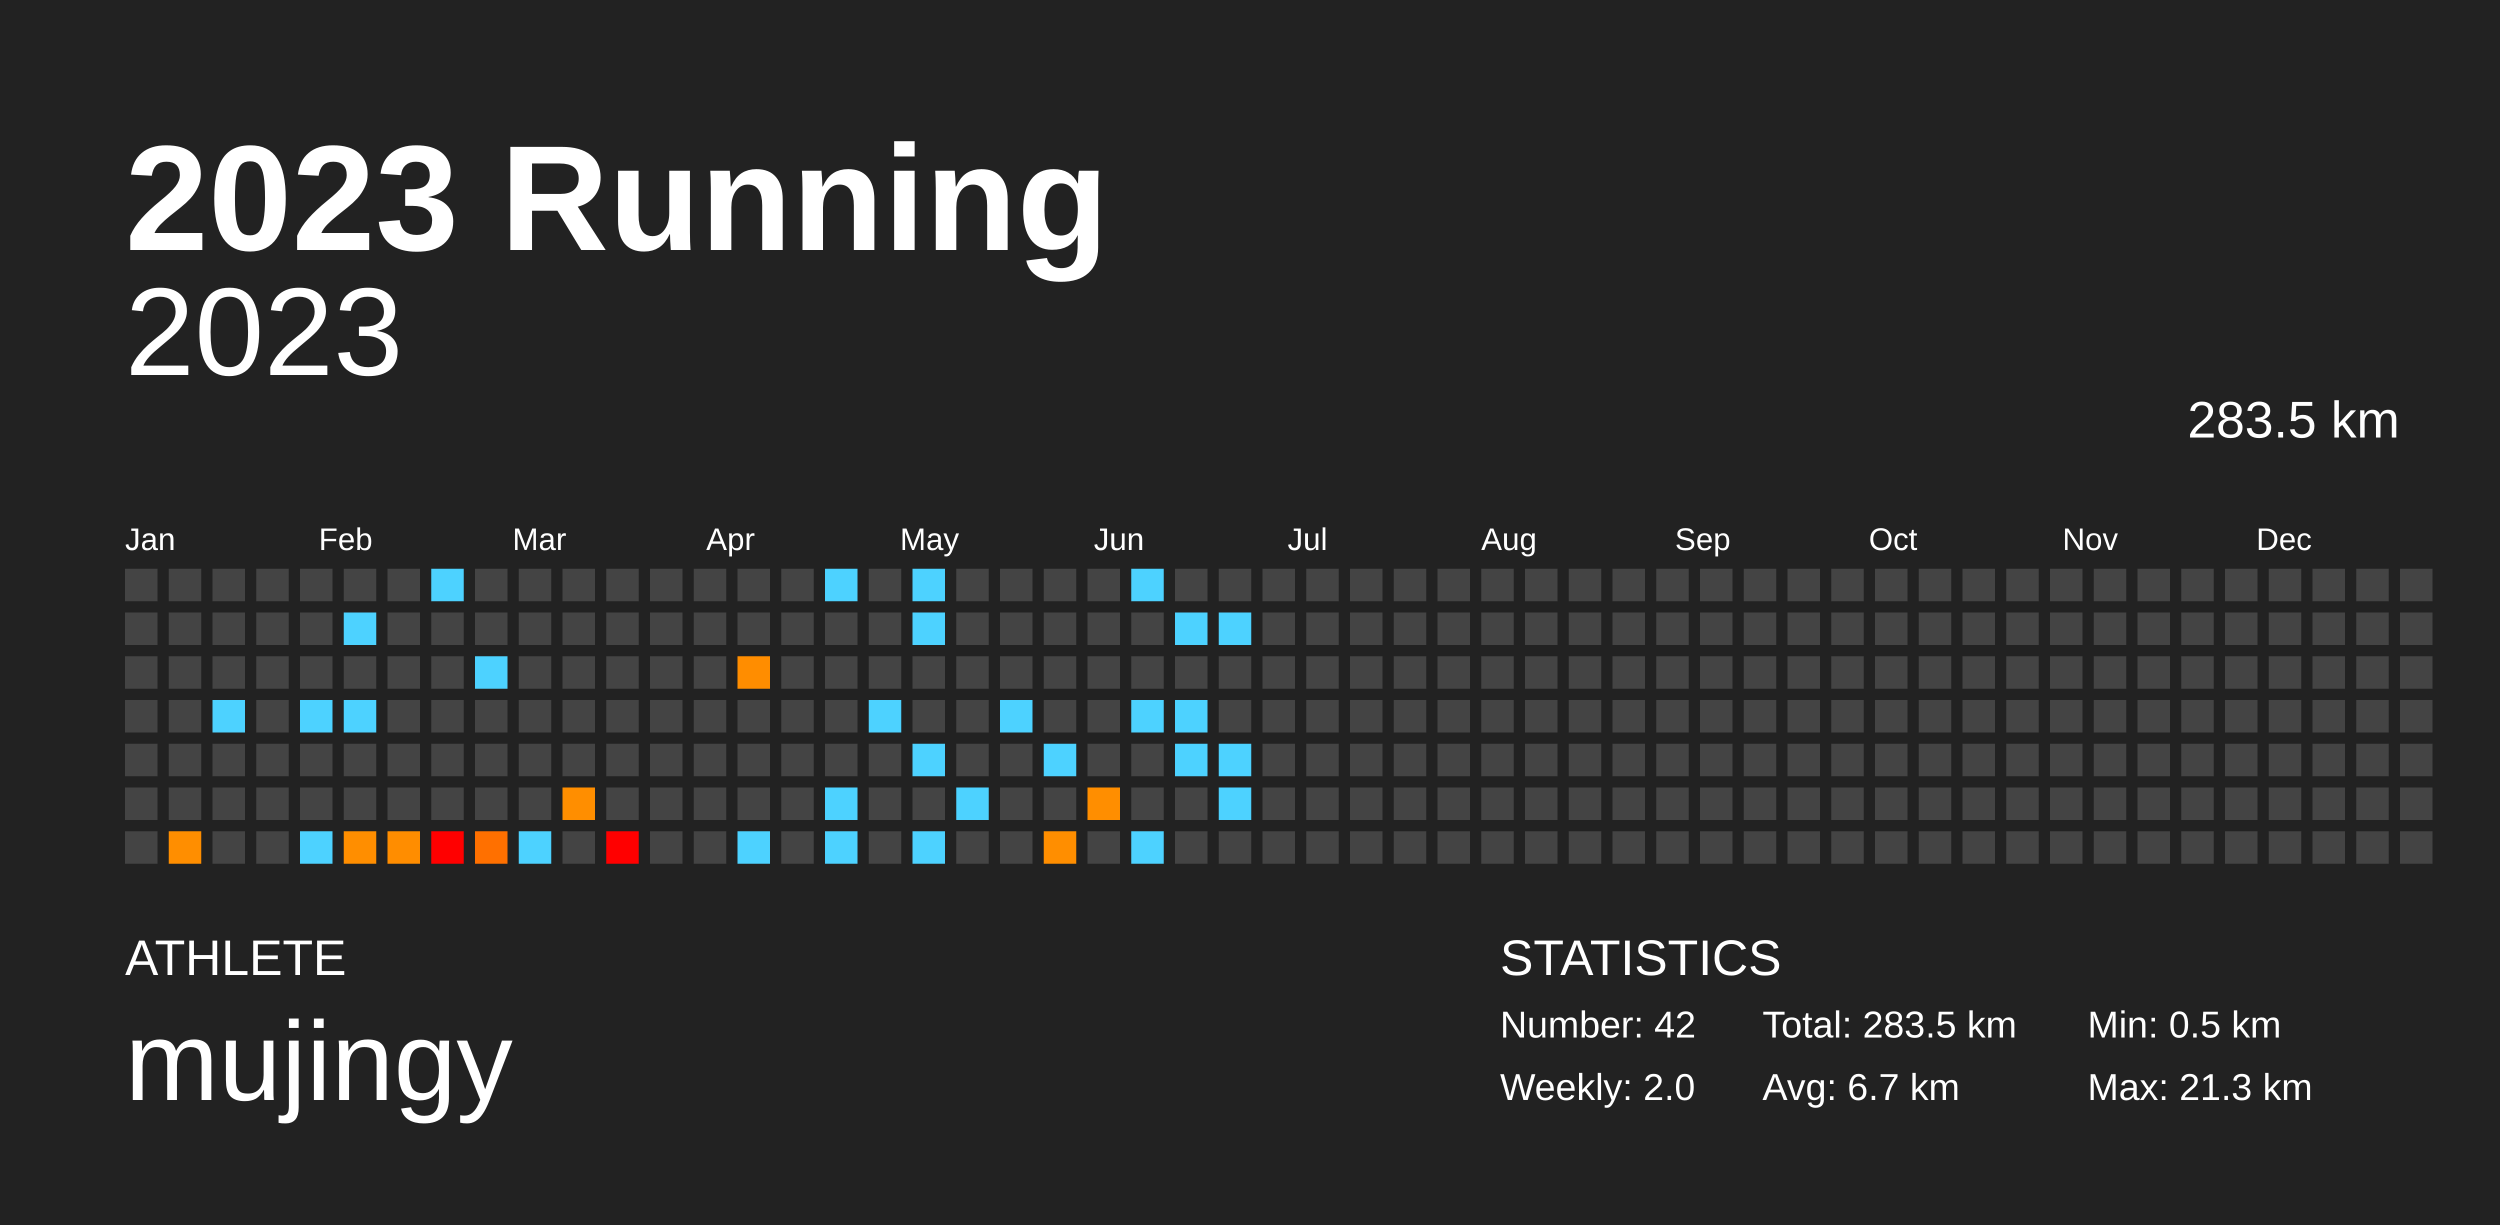
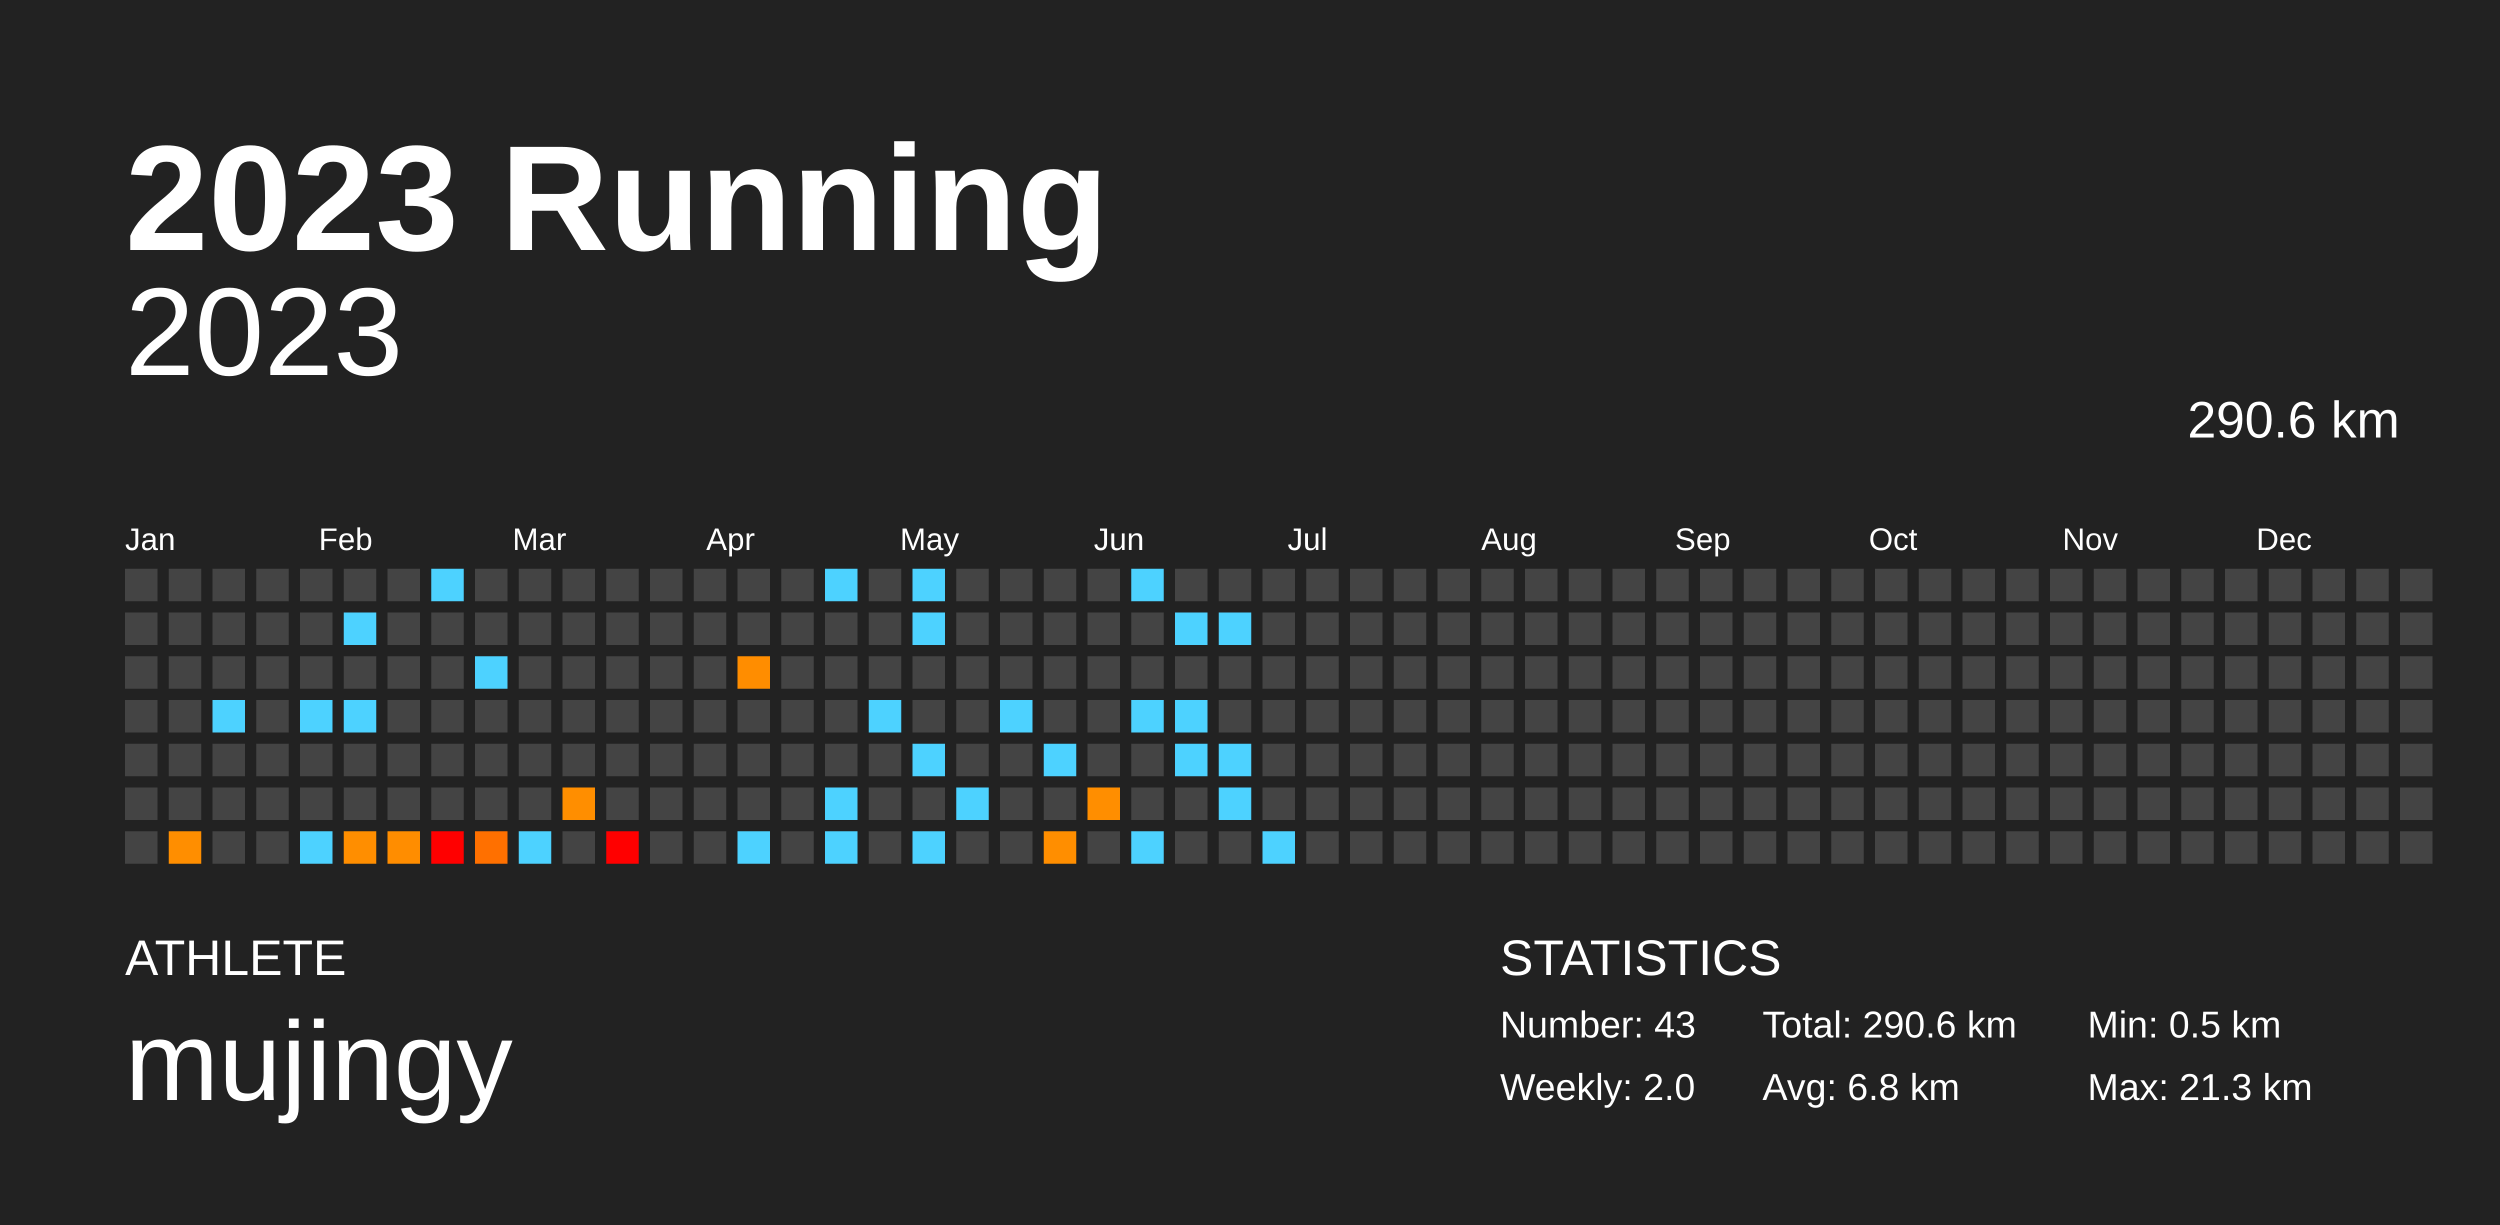
<svg xmlns="http://www.w3.org/2000/svg" baseProfile="full" height="98mm" version="1.1" viewBox="0,0,200,98" width="200mm">
  <defs />
  <rect fill="#222222" height="98" width="200" x="0" y="0" />
  <text fill="#FFFFFF" style="font-size:12px; font-family:Arial; font-weight:bold;" x="10" y="20">2023 Running</text>
  <text fill="#FFFFFF" style="font-size:4px; font-family:Arial" x="10" y="78">ATHLETE</text>
  <text fill="#FFFFFF" style="font-size:9px; font-family:Arial" x="10" y="88">mujingy</text>
  <text fill="#FFFFFF" style="font-size:4px; font-family:Arial" x="120" y="78">STATISTICS</text>
-   <text fill="#FFFFFF" style="font-size:3px; font-family:Arial" x="120" y="83">Number: 42</text>
+   <text fill="#FFFFFF" style="font-size:3px; font-family:Arial" x="120" y="83">Number: 43</text>
  <text fill="#FFFFFF" style="font-size:3px; font-family:Arial" x="120" y="88">Weekly: 2.0</text>
-   <text fill="#FFFFFF" style="font-size:3px; font-family:Arial" x="141" y="83">Total: 283.5 km</text>
-   <text fill="#FFFFFF" style="font-size:3px; font-family:Arial" x="141" y="88">Avg: 6.7 km</text>
+   <text fill="#FFFFFF" style="font-size:3px; font-family:Arial" x="141" y="83">Total: 290.6 km</text>
+   <text fill="#FFFFFF" style="font-size:3px; font-family:Arial" x="141" y="88">Avg: 6.8 km</text>
  <text fill="#FFFFFF" style="font-size:3px; font-family:Arial" x="167" y="83">Min: 0.5 km</text>
  <text fill="#FFFFFF" style="font-size:3px; font-family:Arial" x="167" y="88">Max: 21.3 km</text>
  <text alignment-baseline="hanging" fill="#FFFFFF" style="font-size:10.0px; font-family:Arial;" x="10" y="30">2023</text>
-   <text alignment-baseline="hanging" fill="#FFFFFF" style="font-size:4.125px; font-family:Arial;" x="175" y="35">283.5 km</text>
+   <text alignment-baseline="hanging" fill="#FFFFFF" style="font-size:4.125px; font-family:Arial;" x="175" y="35">290.6 km</text>
  <text fill="#FFFFFF" style="font-size:2.5px; font-family:Arial" x="10.0" y="44">Jan</text>
  <text fill="#FFFFFF" style="font-size:2.5px; font-family:Arial" x="25.5" y="44">Feb</text>
  <text fill="#FFFFFF" style="font-size:2.5px; font-family:Arial" x="41.0" y="44">Mar</text>
  <text fill="#FFFFFF" style="font-size:2.5px; font-family:Arial" x="56.5" y="44">Apr</text>
  <text fill="#FFFFFF" style="font-size:2.5px; font-family:Arial" x="72.0" y="44">May</text>
  <text fill="#FFFFFF" style="font-size:2.5px; font-family:Arial" x="87.5" y="44">Jun</text>
  <text fill="#FFFFFF" style="font-size:2.5px; font-family:Arial" x="103.0" y="44">Jul</text>
  <text fill="#FFFFFF" style="font-size:2.5px; font-family:Arial" x="118.5" y="44">Aug</text>
  <text fill="#FFFFFF" style="font-size:2.5px; font-family:Arial" x="134.0" y="44">Sep</text>
  <text fill="#FFFFFF" style="font-size:2.5px; font-family:Arial" x="149.5" y="44">Oct</text>
  <text fill="#FFFFFF" style="font-size:2.5px; font-family:Arial" x="165.0" y="44">Nov</text>
  <text fill="#FFFFFF" style="font-size:2.5px; font-family:Arial" x="180.5" y="44">Dec</text>
  <rect fill="#444444" height="2.6" width="2.6" x="10.0" y="45.5" />
  <rect fill="#444444" height="2.6" width="2.6" x="10.0" y="49.0" />
  <rect fill="#444444" height="2.6" width="2.6" x="10.0" y="52.5" />
  <rect fill="#444444" height="2.6" width="2.6" x="10.0" y="56.0" />
  <rect fill="#444444" height="2.6" width="2.6" x="10.0" y="59.5" />
  <rect fill="#444444" height="2.6" width="2.6" x="10.0" y="63.0" />
  <rect fill="#444444" height="2.6" width="2.6" x="10.0" y="66.5" />
  <rect fill="#444444" height="2.6" width="2.6" x="13.5" y="45.5" />
  <rect fill="#444444" height="2.6" width="2.6" x="13.5" y="49.0" />
  <rect fill="#444444" height="2.6" width="2.6" x="13.5" y="52.5" />
  <rect fill="#444444" height="2.6" width="2.6" x="13.5" y="56.0" />
  <rect fill="#444444" height="2.6" width="2.6" x="13.5" y="59.5" />
  <rect fill="#444444" height="2.6" width="2.6" x="13.5" y="63.0" />
  <rect fill="#ff8e00" height="2.6" width="2.6" x="13.5" y="66.5" />
  <rect fill="#444444" height="2.6" width="2.6" x="17.0" y="45.5" />
  <rect fill="#444444" height="2.6" width="2.6" x="17.0" y="49.0" />
  <rect fill="#444444" height="2.6" width="2.6" x="17.0" y="52.5" />
  <rect fill="#4dd2ff" height="2.6" width="2.6" x="17.0" y="56.0" />
  <rect fill="#444444" height="2.6" width="2.6" x="17.0" y="59.5" />
  <rect fill="#444444" height="2.6" width="2.6" x="17.0" y="63.0" />
  <rect fill="#444444" height="2.6" width="2.6" x="17.0" y="66.5" />
  <rect fill="#444444" height="2.6" width="2.6" x="20.5" y="45.5" />
  <rect fill="#444444" height="2.6" width="2.6" x="20.5" y="49.0" />
  <rect fill="#444444" height="2.6" width="2.6" x="20.5" y="52.5" />
  <rect fill="#444444" height="2.6" width="2.6" x="20.5" y="56.0" />
  <rect fill="#444444" height="2.6" width="2.6" x="20.5" y="59.5" />
  <rect fill="#444444" height="2.6" width="2.6" x="20.5" y="63.0" />
  <rect fill="#444444" height="2.6" width="2.6" x="20.5" y="66.5" />
  <rect fill="#444444" height="2.6" width="2.6" x="24.0" y="45.5" />
  <rect fill="#444444" height="2.6" width="2.6" x="24.0" y="49.0" />
  <rect fill="#444444" height="2.6" width="2.6" x="24.0" y="52.5" />
  <rect fill="#4dd2ff" height="2.6" width="2.6" x="24.0" y="56.0" />
  <rect fill="#444444" height="2.6" width="2.6" x="24.0" y="59.5" />
  <rect fill="#444444" height="2.6" width="2.6" x="24.0" y="63.0" />
  <rect fill="#4dd2ff" height="2.6" width="2.6" x="24.0" y="66.5" />
  <rect fill="#444444" height="2.6" width="2.6" x="27.5" y="45.5" />
  <rect fill="#4dd2ff" height="2.6" width="2.6" x="27.5" y="49.0" />
  <rect fill="#444444" height="2.6" width="2.6" x="27.5" y="52.5" />
  <rect fill="#4dd2ff" height="2.6" width="2.6" x="27.5" y="56.0" />
  <rect fill="#444444" height="2.6" width="2.6" x="27.5" y="59.5" />
  <rect fill="#444444" height="2.6" width="2.6" x="27.5" y="63.0" />
  <rect fill="#ff8e00" height="2.6" width="2.6" x="27.5" y="66.5" />
  <rect fill="#444444" height="2.6" width="2.6" x="31.0" y="45.5" />
  <rect fill="#444444" height="2.6" width="2.6" x="31.0" y="49.0" />
  <rect fill="#444444" height="2.6" width="2.6" x="31.0" y="52.5" />
  <rect fill="#444444" height="2.6" width="2.6" x="31.0" y="56.0" />
  <rect fill="#444444" height="2.6" width="2.6" x="31.0" y="59.5" />
  <rect fill="#444444" height="2.6" width="2.6" x="31.0" y="63.0" />
  <rect fill="#ff8d00" height="2.6" width="2.6" x="31.0" y="66.5" />
  <rect fill="#4dd2ff" height="2.6" width="2.6" x="34.5" y="45.5" />
  <rect fill="#444444" height="2.6" width="2.6" x="34.5" y="49.0" />
  <rect fill="#444444" height="2.6" width="2.6" x="34.5" y="52.5" />
  <rect fill="#444444" height="2.6" width="2.6" x="34.5" y="56.0" />
  <rect fill="#444444" height="2.6" width="2.6" x="34.5" y="59.5" />
  <rect fill="#444444" height="2.6" width="2.6" x="34.5" y="63.0" />
  <rect fill="red" height="2.6" width="2.6" x="34.5" y="66.5" />
  <rect fill="#444444" height="2.6" width="2.6" x="38.0" y="45.5" />
  <rect fill="#444444" height="2.6" width="2.6" x="38.0" y="49.0" />
  <rect fill="#4dd2ff" height="2.6" width="2.6" x="38.0" y="52.5" />
  <rect fill="#444444" height="2.6" width="2.6" x="38.0" y="56.0" />
  <rect fill="#444444" height="2.6" width="2.6" x="38.0" y="59.5" />
  <rect fill="#444444" height="2.6" width="2.6" x="38.0" y="63.0" />
  <rect fill="#ff7000" height="2.6" width="2.6" x="38.0" y="66.5" />
  <rect fill="#444444" height="2.6" width="2.6" x="41.5" y="45.5" />
  <rect fill="#444444" height="2.6" width="2.6" x="41.5" y="49.0" />
  <rect fill="#444444" height="2.6" width="2.6" x="41.5" y="52.5" />
  <rect fill="#444444" height="2.6" width="2.6" x="41.5" y="56.0" />
  <rect fill="#444444" height="2.6" width="2.6" x="41.5" y="59.5" />
  <rect fill="#444444" height="2.6" width="2.6" x="41.5" y="63.0" />
  <rect fill="#4dd2ff" height="2.6" width="2.6" x="41.5" y="66.5" />
  <rect fill="#444444" height="2.6" width="2.6" x="45.0" y="45.5" />
  <rect fill="#444444" height="2.6" width="2.6" x="45.0" y="49.0" />
  <rect fill="#444444" height="2.6" width="2.6" x="45.0" y="52.5" />
  <rect fill="#444444" height="2.6" width="2.6" x="45.0" y="56.0" />
  <rect fill="#444444" height="2.6" width="2.6" x="45.0" y="59.5" />
  <rect fill="#ff8e00" height="2.6" width="2.6" x="45.0" y="63.0" />
  <rect fill="#444444" height="2.6" width="2.6" x="45.0" y="66.5" />
  <rect fill="#444444" height="2.6" width="2.6" x="48.5" y="45.5" />
  <rect fill="#444444" height="2.6" width="2.6" x="48.5" y="49.0" />
  <rect fill="#444444" height="2.6" width="2.6" x="48.5" y="52.5" />
  <rect fill="#444444" height="2.6" width="2.6" x="48.5" y="56.0" />
  <rect fill="#444444" height="2.6" width="2.6" x="48.5" y="59.5" />
  <rect fill="#444444" height="2.6" width="2.6" x="48.5" y="63.0" />
  <rect fill="red" height="2.6" width="2.6" x="48.5" y="66.5" />
  <rect fill="#444444" height="2.6" width="2.6" x="52.0" y="45.5" />
  <rect fill="#444444" height="2.6" width="2.6" x="52.0" y="49.0" />
  <rect fill="#444444" height="2.6" width="2.6" x="52.0" y="52.5" />
  <rect fill="#444444" height="2.6" width="2.6" x="52.0" y="56.0" />
  <rect fill="#444444" height="2.6" width="2.6" x="52.0" y="59.5" />
  <rect fill="#444444" height="2.6" width="2.6" x="52.0" y="63.0" />
  <rect fill="#444444" height="2.6" width="2.6" x="52.0" y="66.5" />
  <rect fill="#444444" height="2.6" width="2.6" x="55.5" y="45.5" />
  <rect fill="#444444" height="2.6" width="2.6" x="55.5" y="49.0" />
  <rect fill="#444444" height="2.6" width="2.6" x="55.5" y="52.5" />
  <rect fill="#444444" height="2.6" width="2.6" x="55.5" y="56.0" />
  <rect fill="#444444" height="2.6" width="2.6" x="55.5" y="59.5" />
  <rect fill="#444444" height="2.6" width="2.6" x="55.5" y="63.0" />
  <rect fill="#444444" height="2.6" width="2.6" x="55.5" y="66.5" />
  <rect fill="#444444" height="2.6" width="2.6" x="59.0" y="45.5" />
  <rect fill="#444444" height="2.6" width="2.6" x="59.0" y="49.0" />
  <rect fill="#ff8d00" height="2.6" width="2.6" x="59.0" y="52.5" />
  <rect fill="#444444" height="2.6" width="2.6" x="59.0" y="56.0" />
  <rect fill="#444444" height="2.6" width="2.6" x="59.0" y="59.5" />
  <rect fill="#444444" height="2.6" width="2.6" x="59.0" y="63.0" />
  <rect fill="#4dd2ff" height="2.6" width="2.6" x="59.0" y="66.5" />
  <rect fill="#444444" height="2.6" width="2.6" x="62.5" y="45.5" />
  <rect fill="#444444" height="2.6" width="2.6" x="62.5" y="49.0" />
  <rect fill="#444444" height="2.6" width="2.6" x="62.5" y="52.5" />
  <rect fill="#444444" height="2.6" width="2.6" x="62.5" y="56.0" />
  <rect fill="#444444" height="2.6" width="2.6" x="62.5" y="59.5" />
  <rect fill="#444444" height="2.6" width="2.6" x="62.5" y="63.0" />
  <rect fill="#444444" height="2.6" width="2.6" x="62.5" y="66.5" />
  <rect fill="#4dd2ff" height="2.6" width="2.6" x="66.0" y="45.5" />
  <rect fill="#444444" height="2.6" width="2.6" x="66.0" y="49.0" />
  <rect fill="#444444" height="2.6" width="2.6" x="66.0" y="52.5" />
  <rect fill="#444444" height="2.6" width="2.6" x="66.0" y="56.0" />
  <rect fill="#444444" height="2.6" width="2.6" x="66.0" y="59.5" />
  <rect fill="#4dd2ff" height="2.6" width="2.6" x="66.0" y="63.0" />
  <rect fill="#4dd2ff" height="2.6" width="2.6" x="66.0" y="66.5" />
  <rect fill="#444444" height="2.6" width="2.6" x="69.5" y="45.5" />
  <rect fill="#444444" height="2.6" width="2.6" x="69.5" y="49.0" />
  <rect fill="#444444" height="2.6" width="2.6" x="69.5" y="52.5" />
  <rect fill="#4dd2ff" height="2.6" width="2.6" x="69.5" y="56.0" />
  <rect fill="#444444" height="2.6" width="2.6" x="69.5" y="59.5" />
  <rect fill="#444444" height="2.6" width="2.6" x="69.5" y="63.0" />
  <rect fill="#444444" height="2.6" width="2.6" x="69.5" y="66.5" />
  <rect fill="#4dd2ff" height="2.6" width="2.6" x="73.0" y="45.5" />
  <rect fill="#4dd2ff" height="2.6" width="2.6" x="73.0" y="49.0" />
  <rect fill="#444444" height="2.6" width="2.6" x="73.0" y="52.5" />
  <rect fill="#444444" height="2.6" width="2.6" x="73.0" y="56.0" />
  <rect fill="#4dd2ff" height="2.6" width="2.6" x="73.0" y="59.5" />
  <rect fill="#444444" height="2.6" width="2.6" x="73.0" y="63.0" />
  <rect fill="#4dd2ff" height="2.6" width="2.6" x="73.0" y="66.5" />
  <rect fill="#444444" height="2.6" width="2.6" x="76.5" y="45.5" />
  <rect fill="#444444" height="2.6" width="2.6" x="76.5" y="49.0" />
  <rect fill="#444444" height="2.6" width="2.6" x="76.5" y="52.5" />
  <rect fill="#444444" height="2.6" width="2.6" x="76.5" y="56.0" />
  <rect fill="#444444" height="2.6" width="2.6" x="76.5" y="59.5" />
  <rect fill="#4dd2ff" height="2.6" width="2.6" x="76.5" y="63.0" />
  <rect fill="#444444" height="2.6" width="2.6" x="76.5" y="66.5" />
  <rect fill="#444444" height="2.6" width="2.6" x="80.0" y="45.5" />
  <rect fill="#444444" height="2.6" width="2.6" x="80.0" y="49.0" />
  <rect fill="#444444" height="2.6" width="2.6" x="80.0" y="52.5" />
  <rect fill="#4dd2ff" height="2.6" width="2.6" x="80.0" y="56.0" />
  <rect fill="#444444" height="2.6" width="2.6" x="80.0" y="59.5" />
  <rect fill="#444444" height="2.6" width="2.6" x="80.0" y="63.0" />
  <rect fill="#444444" height="2.6" width="2.6" x="80.0" y="66.5" />
  <rect fill="#444444" height="2.6" width="2.6" x="83.5" y="45.5" />
  <rect fill="#444444" height="2.6" width="2.6" x="83.5" y="49.0" />
  <rect fill="#444444" height="2.6" width="2.6" x="83.5" y="52.5" />
  <rect fill="#444444" height="2.6" width="2.6" x="83.5" y="56.0" />
  <rect fill="#4dd2ff" height="2.6" width="2.6" x="83.5" y="59.5" />
  <rect fill="#444444" height="2.6" width="2.6" x="83.5" y="63.0" />
  <rect fill="#ff8e00" height="2.6" width="2.6" x="83.5" y="66.5" />
  <rect fill="#444444" height="2.6" width="2.6" x="87.0" y="45.5" />
  <rect fill="#444444" height="2.6" width="2.6" x="87.0" y="49.0" />
  <rect fill="#444444" height="2.6" width="2.6" x="87.0" y="52.5" />
  <rect fill="#444444" height="2.6" width="2.6" x="87.0" y="56.0" />
  <rect fill="#444444" height="2.6" width="2.6" x="87.0" y="59.5" />
  <rect fill="#ff8e00" height="2.6" width="2.6" x="87.0" y="63.0" />
  <rect fill="#444444" height="2.6" width="2.6" x="87.0" y="66.5" />
  <rect fill="#4dd2ff" height="2.6" width="2.6" x="90.5" y="45.5" />
  <rect fill="#444444" height="2.6" width="2.6" x="90.5" y="49.0" />
  <rect fill="#444444" height="2.6" width="2.6" x="90.5" y="52.5" />
  <rect fill="#4dd2ff" height="2.6" width="2.6" x="90.5" y="56.0" />
  <rect fill="#444444" height="2.6" width="2.6" x="90.5" y="59.5" />
  <rect fill="#444444" height="2.6" width="2.6" x="90.5" y="63.0" />
  <rect fill="#4dd2ff" height="2.6" width="2.6" x="90.5" y="66.5" />
  <rect fill="#444444" height="2.6" width="2.6" x="94.0" y="45.5" />
  <rect fill="#4dd2ff" height="2.6" width="2.6" x="94.0" y="49.0" />
  <rect fill="#444444" height="2.6" width="2.6" x="94.0" y="52.5" />
  <rect fill="#4dd2ff" height="2.6" width="2.6" x="94.0" y="56.0" />
  <rect fill="#4dd2ff" height="2.6" width="2.6" x="94.0" y="59.5" />
  <rect fill="#444444" height="2.6" width="2.6" x="94.0" y="63.0" />
  <rect fill="#444444" height="2.6" width="2.6" x="94.0" y="66.5" />
  <rect fill="#444444" height="2.6" width="2.6" x="97.5" y="45.5" />
  <rect fill="#4dd2ff" height="2.6" width="2.6" x="97.5" y="49.0" />
  <rect fill="#444444" height="2.6" width="2.6" x="97.5" y="52.5" />
  <rect fill="#444444" height="2.6" width="2.6" x="97.5" y="56.0" />
  <rect fill="#4dd2ff" height="2.6" width="2.6" x="97.5" y="59.5" />
  <rect fill="#4dd2ff" height="2.6" width="2.6" x="97.5" y="63.0" />
  <rect fill="#444444" height="2.6" width="2.6" x="97.5" y="66.5" />
  <rect fill="#444444" height="2.6" width="2.6" x="101.0" y="45.5" />
  <rect fill="#444444" height="2.6" width="2.6" x="101.0" y="49.0" />
  <rect fill="#444444" height="2.6" width="2.6" x="101.0" y="52.5" />
  <rect fill="#444444" height="2.6" width="2.6" x="101.0" y="56.0" />
  <rect fill="#444444" height="2.6" width="2.6" x="101.0" y="59.5" />
  <rect fill="#444444" height="2.6" width="2.6" x="101.0" y="63.0" />
-   <rect fill="#444444" height="2.6" width="2.6" x="101.0" y="66.5" />
+   <rect fill="#4dd2ff" height="2.6" width="2.6" x="101.0" y="66.5" />
  <rect fill="#444444" height="2.6" width="2.6" x="104.5" y="45.5" />
  <rect fill="#444444" height="2.6" width="2.6" x="104.5" y="49.0" />
  <rect fill="#444444" height="2.6" width="2.6" x="104.5" y="52.5" />
  <rect fill="#444444" height="2.6" width="2.6" x="104.5" y="56.0" />
  <rect fill="#444444" height="2.6" width="2.6" x="104.5" y="59.5" />
  <rect fill="#444444" height="2.6" width="2.6" x="104.5" y="63.0" />
  <rect fill="#444444" height="2.6" width="2.6" x="104.5" y="66.5" />
  <rect fill="#444444" height="2.6" width="2.6" x="108.0" y="45.5" />
  <rect fill="#444444" height="2.6" width="2.6" x="108.0" y="49.0" />
  <rect fill="#444444" height="2.6" width="2.6" x="108.0" y="52.5" />
  <rect fill="#444444" height="2.6" width="2.6" x="108.0" y="56.0" />
  <rect fill="#444444" height="2.6" width="2.6" x="108.0" y="59.5" />
  <rect fill="#444444" height="2.6" width="2.6" x="108.0" y="63.0" />
  <rect fill="#444444" height="2.6" width="2.6" x="108.0" y="66.5" />
  <rect fill="#444444" height="2.6" width="2.6" x="111.5" y="45.5" />
  <rect fill="#444444" height="2.6" width="2.6" x="111.5" y="49.0" />
  <rect fill="#444444" height="2.6" width="2.6" x="111.5" y="52.5" />
  <rect fill="#444444" height="2.6" width="2.6" x="111.5" y="56.0" />
  <rect fill="#444444" height="2.6" width="2.6" x="111.5" y="59.5" />
  <rect fill="#444444" height="2.6" width="2.6" x="111.5" y="63.0" />
  <rect fill="#444444" height="2.6" width="2.6" x="111.5" y="66.5" />
  <rect fill="#444444" height="2.6" width="2.6" x="115.0" y="45.5" />
  <rect fill="#444444" height="2.6" width="2.6" x="115.0" y="49.0" />
  <rect fill="#444444" height="2.6" width="2.6" x="115.0" y="52.5" />
  <rect fill="#444444" height="2.6" width="2.6" x="115.0" y="56.0" />
  <rect fill="#444444" height="2.6" width="2.6" x="115.0" y="59.5" />
  <rect fill="#444444" height="2.6" width="2.6" x="115.0" y="63.0" />
  <rect fill="#444444" height="2.6" width="2.6" x="115.0" y="66.5" />
  <rect fill="#444444" height="2.6" width="2.6" x="118.5" y="45.5" />
  <rect fill="#444444" height="2.6" width="2.6" x="118.5" y="49.0" />
  <rect fill="#444444" height="2.6" width="2.6" x="118.5" y="52.5" />
  <rect fill="#444444" height="2.6" width="2.6" x="118.5" y="56.0" />
  <rect fill="#444444" height="2.6" width="2.6" x="118.5" y="59.5" />
  <rect fill="#444444" height="2.6" width="2.6" x="118.5" y="63.0" />
  <rect fill="#444444" height="2.6" width="2.6" x="118.5" y="66.5" />
  <rect fill="#444444" height="2.6" width="2.6" x="122.0" y="45.5" />
  <rect fill="#444444" height="2.6" width="2.6" x="122.0" y="49.0" />
  <rect fill="#444444" height="2.6" width="2.6" x="122.0" y="52.5" />
  <rect fill="#444444" height="2.6" width="2.6" x="122.0" y="56.0" />
  <rect fill="#444444" height="2.6" width="2.6" x="122.0" y="59.5" />
  <rect fill="#444444" height="2.6" width="2.6" x="122.0" y="63.0" />
  <rect fill="#444444" height="2.6" width="2.6" x="122.0" y="66.5" />
  <rect fill="#444444" height="2.6" width="2.6" x="125.5" y="45.5" />
  <rect fill="#444444" height="2.6" width="2.6" x="125.5" y="49.0" />
  <rect fill="#444444" height="2.6" width="2.6" x="125.5" y="52.5" />
  <rect fill="#444444" height="2.6" width="2.6" x="125.5" y="56.0" />
  <rect fill="#444444" height="2.6" width="2.6" x="125.5" y="59.5" />
  <rect fill="#444444" height="2.6" width="2.6" x="125.5" y="63.0" />
  <rect fill="#444444" height="2.6" width="2.6" x="125.5" y="66.5" />
  <rect fill="#444444" height="2.6" width="2.6" x="129.0" y="45.5" />
  <rect fill="#444444" height="2.6" width="2.6" x="129.0" y="49.0" />
  <rect fill="#444444" height="2.6" width="2.6" x="129.0" y="52.5" />
  <rect fill="#444444" height="2.6" width="2.6" x="129.0" y="56.0" />
  <rect fill="#444444" height="2.6" width="2.6" x="129.0" y="59.5" />
  <rect fill="#444444" height="2.6" width="2.6" x="129.0" y="63.0" />
  <rect fill="#444444" height="2.6" width="2.6" x="129.0" y="66.5" />
  <rect fill="#444444" height="2.6" width="2.6" x="132.5" y="45.5" />
  <rect fill="#444444" height="2.6" width="2.6" x="132.5" y="49.0" />
  <rect fill="#444444" height="2.6" width="2.6" x="132.5" y="52.5" />
  <rect fill="#444444" height="2.6" width="2.6" x="132.5" y="56.0" />
  <rect fill="#444444" height="2.6" width="2.6" x="132.5" y="59.5" />
  <rect fill="#444444" height="2.6" width="2.6" x="132.5" y="63.0" />
  <rect fill="#444444" height="2.6" width="2.6" x="132.5" y="66.5" />
  <rect fill="#444444" height="2.6" width="2.6" x="136.0" y="45.5" />
  <rect fill="#444444" height="2.6" width="2.6" x="136.0" y="49.0" />
  <rect fill="#444444" height="2.6" width="2.6" x="136.0" y="52.5" />
  <rect fill="#444444" height="2.6" width="2.6" x="136.0" y="56.0" />
  <rect fill="#444444" height="2.6" width="2.6" x="136.0" y="59.5" />
  <rect fill="#444444" height="2.6" width="2.6" x="136.0" y="63.0" />
  <rect fill="#444444" height="2.6" width="2.6" x="136.0" y="66.5" />
  <rect fill="#444444" height="2.6" width="2.6" x="139.5" y="45.5" />
  <rect fill="#444444" height="2.6" width="2.6" x="139.5" y="49.0" />
  <rect fill="#444444" height="2.6" width="2.6" x="139.5" y="52.5" />
  <rect fill="#444444" height="2.6" width="2.6" x="139.5" y="56.0" />
  <rect fill="#444444" height="2.6" width="2.6" x="139.5" y="59.5" />
  <rect fill="#444444" height="2.6" width="2.6" x="139.5" y="63.0" />
  <rect fill="#444444" height="2.6" width="2.6" x="139.5" y="66.5" />
  <rect fill="#444444" height="2.6" width="2.6" x="143.0" y="45.5" />
  <rect fill="#444444" height="2.6" width="2.6" x="143.0" y="49.0" />
  <rect fill="#444444" height="2.6" width="2.6" x="143.0" y="52.5" />
  <rect fill="#444444" height="2.6" width="2.6" x="143.0" y="56.0" />
  <rect fill="#444444" height="2.6" width="2.6" x="143.0" y="59.5" />
  <rect fill="#444444" height="2.6" width="2.6" x="143.0" y="63.0" />
  <rect fill="#444444" height="2.6" width="2.6" x="143.0" y="66.5" />
  <rect fill="#444444" height="2.6" width="2.6" x="146.5" y="45.5" />
  <rect fill="#444444" height="2.6" width="2.6" x="146.5" y="49.0" />
  <rect fill="#444444" height="2.6" width="2.6" x="146.5" y="52.5" />
  <rect fill="#444444" height="2.6" width="2.6" x="146.5" y="56.0" />
  <rect fill="#444444" height="2.6" width="2.6" x="146.5" y="59.5" />
  <rect fill="#444444" height="2.6" width="2.6" x="146.5" y="63.0" />
  <rect fill="#444444" height="2.6" width="2.6" x="146.5" y="66.5" />
  <rect fill="#444444" height="2.6" width="2.6" x="150.0" y="45.5" />
  <rect fill="#444444" height="2.6" width="2.6" x="150.0" y="49.0" />
  <rect fill="#444444" height="2.6" width="2.6" x="150.0" y="52.5" />
  <rect fill="#444444" height="2.6" width="2.6" x="150.0" y="56.0" />
  <rect fill="#444444" height="2.6" width="2.6" x="150.0" y="59.5" />
  <rect fill="#444444" height="2.6" width="2.6" x="150.0" y="63.0" />
  <rect fill="#444444" height="2.6" width="2.6" x="150.0" y="66.5" />
  <rect fill="#444444" height="2.6" width="2.6" x="153.5" y="45.5" />
  <rect fill="#444444" height="2.6" width="2.6" x="153.5" y="49.0" />
  <rect fill="#444444" height="2.6" width="2.6" x="153.5" y="52.5" />
  <rect fill="#444444" height="2.6" width="2.6" x="153.5" y="56.0" />
  <rect fill="#444444" height="2.6" width="2.6" x="153.5" y="59.5" />
  <rect fill="#444444" height="2.6" width="2.6" x="153.5" y="63.0" />
  <rect fill="#444444" height="2.6" width="2.6" x="153.5" y="66.5" />
  <rect fill="#444444" height="2.6" width="2.6" x="157.0" y="45.5" />
  <rect fill="#444444" height="2.6" width="2.6" x="157.0" y="49.0" />
  <rect fill="#444444" height="2.6" width="2.6" x="157.0" y="52.5" />
  <rect fill="#444444" height="2.6" width="2.6" x="157.0" y="56.0" />
  <rect fill="#444444" height="2.6" width="2.6" x="157.0" y="59.5" />
  <rect fill="#444444" height="2.6" width="2.6" x="157.0" y="63.0" />
  <rect fill="#444444" height="2.6" width="2.6" x="157.0" y="66.5" />
  <rect fill="#444444" height="2.6" width="2.6" x="160.5" y="45.5" />
  <rect fill="#444444" height="2.6" width="2.6" x="160.5" y="49.0" />
  <rect fill="#444444" height="2.6" width="2.6" x="160.5" y="52.5" />
  <rect fill="#444444" height="2.6" width="2.6" x="160.5" y="56.0" />
  <rect fill="#444444" height="2.6" width="2.6" x="160.5" y="59.5" />
  <rect fill="#444444" height="2.6" width="2.6" x="160.5" y="63.0" />
  <rect fill="#444444" height="2.6" width="2.6" x="160.5" y="66.5" />
  <rect fill="#444444" height="2.6" width="2.6" x="164.0" y="45.5" />
  <rect fill="#444444" height="2.6" width="2.6" x="164.0" y="49.0" />
  <rect fill="#444444" height="2.6" width="2.6" x="164.0" y="52.5" />
  <rect fill="#444444" height="2.6" width="2.6" x="164.0" y="56.0" />
  <rect fill="#444444" height="2.6" width="2.6" x="164.0" y="59.5" />
  <rect fill="#444444" height="2.6" width="2.6" x="164.0" y="63.0" />
  <rect fill="#444444" height="2.6" width="2.6" x="164.0" y="66.5" />
  <rect fill="#444444" height="2.6" width="2.6" x="167.5" y="45.5" />
  <rect fill="#444444" height="2.6" width="2.6" x="167.5" y="49.0" />
  <rect fill="#444444" height="2.6" width="2.6" x="167.5" y="52.5" />
  <rect fill="#444444" height="2.6" width="2.6" x="167.5" y="56.0" />
  <rect fill="#444444" height="2.6" width="2.6" x="167.5" y="59.5" />
  <rect fill="#444444" height="2.6" width="2.6" x="167.5" y="63.0" />
  <rect fill="#444444" height="2.6" width="2.6" x="167.5" y="66.5" />
  <rect fill="#444444" height="2.6" width="2.6" x="171.0" y="45.5" />
  <rect fill="#444444" height="2.6" width="2.6" x="171.0" y="49.0" />
  <rect fill="#444444" height="2.6" width="2.6" x="171.0" y="52.5" />
  <rect fill="#444444" height="2.6" width="2.6" x="171.0" y="56.0" />
  <rect fill="#444444" height="2.6" width="2.6" x="171.0" y="59.5" />
  <rect fill="#444444" height="2.6" width="2.6" x="171.0" y="63.0" />
  <rect fill="#444444" height="2.6" width="2.6" x="171.0" y="66.5" />
  <rect fill="#444444" height="2.6" width="2.6" x="174.5" y="45.5" />
  <rect fill="#444444" height="2.6" width="2.6" x="174.5" y="49.0" />
  <rect fill="#444444" height="2.6" width="2.6" x="174.5" y="52.5" />
  <rect fill="#444444" height="2.6" width="2.6" x="174.5" y="56.0" />
  <rect fill="#444444" height="2.6" width="2.6" x="174.5" y="59.5" />
  <rect fill="#444444" height="2.6" width="2.6" x="174.5" y="63.0" />
  <rect fill="#444444" height="2.6" width="2.6" x="174.5" y="66.5" />
  <rect fill="#444444" height="2.6" width="2.6" x="178.0" y="45.5" />
  <rect fill="#444444" height="2.6" width="2.6" x="178.0" y="49.0" />
  <rect fill="#444444" height="2.6" width="2.6" x="178.0" y="52.5" />
  <rect fill="#444444" height="2.6" width="2.6" x="178.0" y="56.0" />
  <rect fill="#444444" height="2.6" width="2.6" x="178.0" y="59.5" />
  <rect fill="#444444" height="2.6" width="2.6" x="178.0" y="63.0" />
  <rect fill="#444444" height="2.6" width="2.6" x="178.0" y="66.5" />
  <rect fill="#444444" height="2.6" width="2.6" x="181.5" y="45.5" />
  <rect fill="#444444" height="2.6" width="2.6" x="181.5" y="49.0" />
  <rect fill="#444444" height="2.6" width="2.6" x="181.5" y="52.5" />
  <rect fill="#444444" height="2.6" width="2.6" x="181.5" y="56.0" />
  <rect fill="#444444" height="2.6" width="2.6" x="181.5" y="59.5" />
  <rect fill="#444444" height="2.6" width="2.6" x="181.5" y="63.0" />
  <rect fill="#444444" height="2.6" width="2.6" x="181.5" y="66.5" />
  <rect fill="#444444" height="2.6" width="2.6" x="185.0" y="45.5" />
  <rect fill="#444444" height="2.6" width="2.6" x="185.0" y="49.0" />
  <rect fill="#444444" height="2.6" width="2.6" x="185.0" y="52.5" />
  <rect fill="#444444" height="2.6" width="2.6" x="185.0" y="56.0" />
  <rect fill="#444444" height="2.6" width="2.6" x="185.0" y="59.5" />
  <rect fill="#444444" height="2.6" width="2.6" x="185.0" y="63.0" />
  <rect fill="#444444" height="2.6" width="2.6" x="185.0" y="66.5" />
  <rect fill="#444444" height="2.6" width="2.6" x="188.5" y="45.5" />
  <rect fill="#444444" height="2.6" width="2.6" x="188.5" y="49.0" />
  <rect fill="#444444" height="2.6" width="2.6" x="188.5" y="52.5" />
  <rect fill="#444444" height="2.6" width="2.6" x="188.5" y="56.0" />
  <rect fill="#444444" height="2.6" width="2.6" x="188.5" y="59.5" />
  <rect fill="#444444" height="2.6" width="2.6" x="188.5" y="63.0" />
  <rect fill="#444444" height="2.6" width="2.6" x="188.5" y="66.5" />
  <rect fill="#444444" height="2.6" width="2.6" x="192.0" y="45.5" />
  <rect fill="#444444" height="2.6" width="2.6" x="192.0" y="49.0" />
  <rect fill="#444444" height="2.6" width="2.6" x="192.0" y="52.5" />
  <rect fill="#444444" height="2.6" width="2.6" x="192.0" y="56.0" />
  <rect fill="#444444" height="2.6" width="2.6" x="192.0" y="59.5" />
  <rect fill="#444444" height="2.6" width="2.6" x="192.0" y="63.0" />
  <rect fill="#444444" height="2.6" width="2.6" x="192.0" y="66.5" />
</svg>
